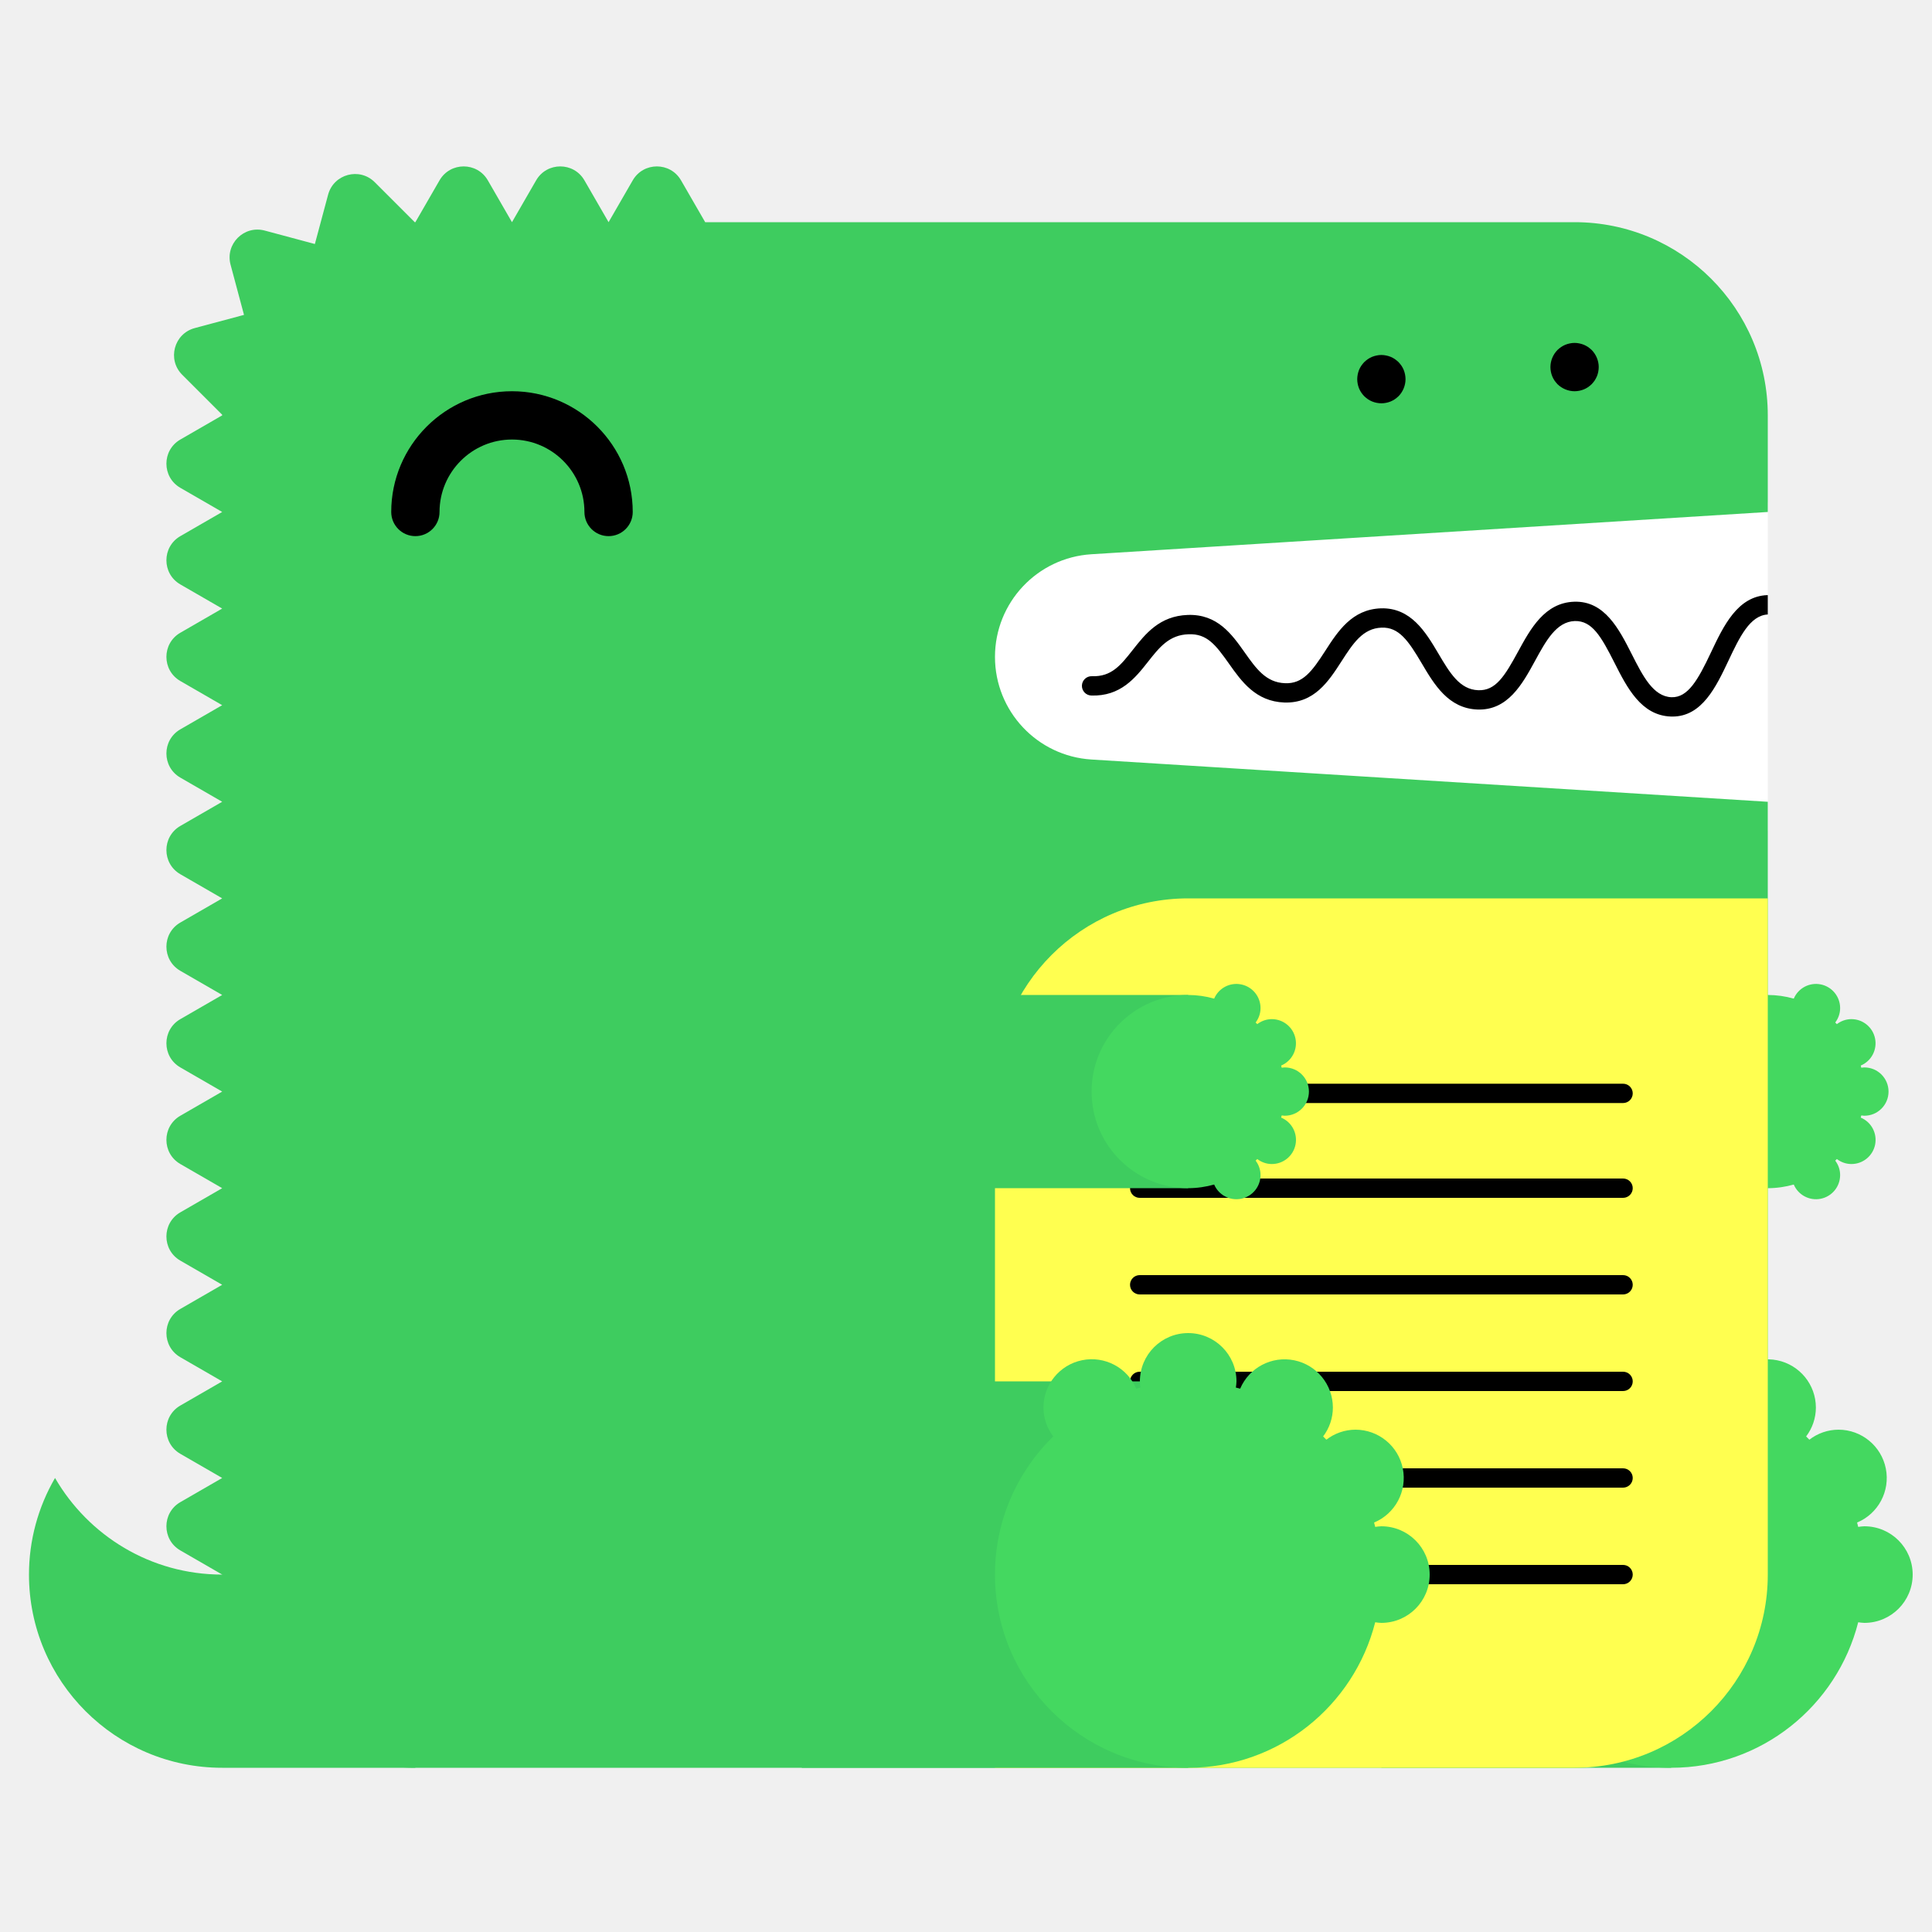
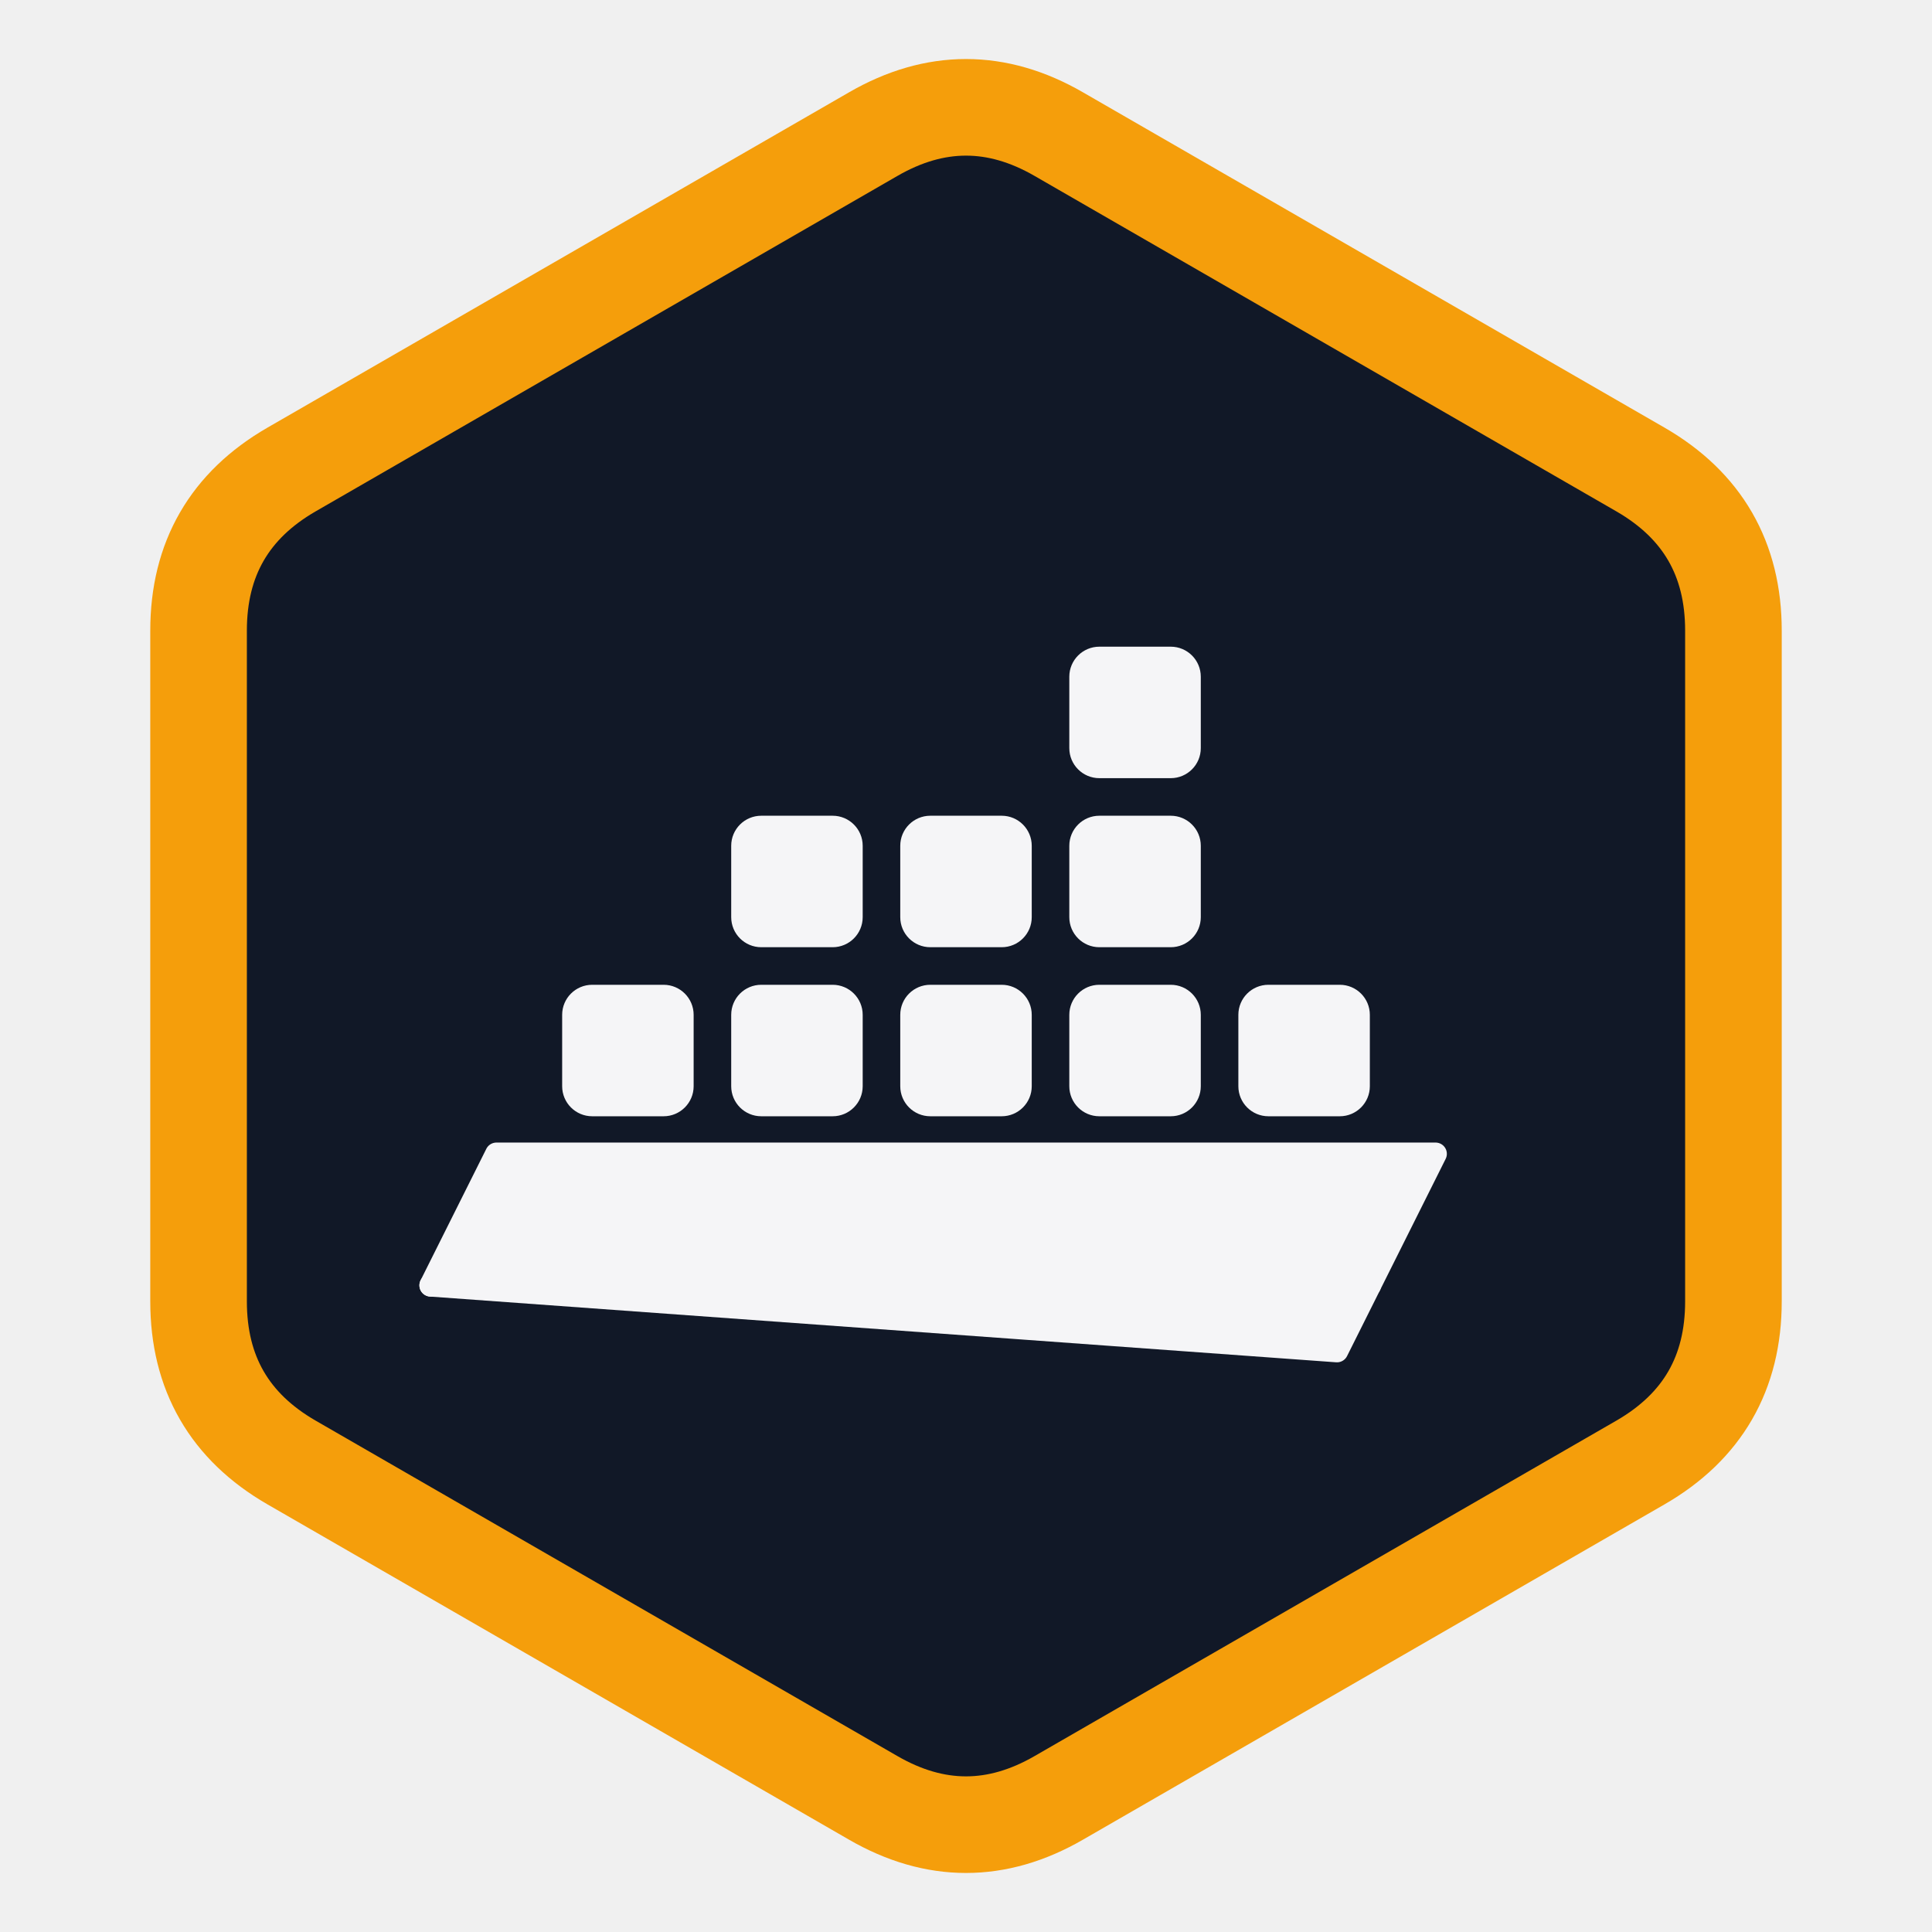
- <svg xmlns="http://www.w3.org/2000/svg" width="200" height="200" viewBox="0 0 200 200">
-   <g fill="none" fill-rule="evenodd">
-     <path fill="#FFF" d="M99 52h84v34H99z" />
-     <path d="M23 163c-7.398 0-13.843-4.027-17.303-10A19.886 19.886 0 0 0 3 163c0 11.046 8.954 20 20 20h20v-20H23z" fill="#3ECC5F" />
-     <path d="M112.98 57.376L183 53V43c0-11.046-8.954-20-20-20H73l-2.5-4.33c-1.112-1.925-3.889-1.925-5 0L63 23l-2.5-4.33c-1.111-1.925-3.889-1.925-5 0L53 23l-2.5-4.33c-1.111-1.925-3.889-1.925-5 0L43 23c-.022 0-.042.003-.065.003l-4.142-4.141c-1.57-1.571-4.252-.853-4.828 1.294l-1.369 5.104-5.192-1.392c-2.148-.575-4.111 1.389-3.535 3.536l1.39 5.193-5.102 1.367c-2.148.576-2.867 3.259-1.296 4.83l4.142 4.142c0 .021-.003.042-.003.064l-4.33 2.5c-1.925 1.111-1.925 3.889 0 5L23 53l-4.33 2.5c-1.925 1.111-1.925 3.889 0 5L23 63l-4.33 2.5c-1.925 1.111-1.925 3.889 0 5L23 73l-4.33 2.5c-1.925 1.111-1.925 3.889 0 5L23 83l-4.33 2.5c-1.925 1.111-1.925 3.889 0 5L23 93l-4.33 2.5c-1.925 1.111-1.925 3.889 0 5L23 103l-4.33 2.5c-1.925 1.111-1.925 3.889 0 5L23 113l-4.33 2.5c-1.925 1.111-1.925 3.889 0 5L23 123l-4.33 2.5c-1.925 1.111-1.925 3.889 0 5L23 133l-4.33 2.5c-1.925 1.111-1.925 3.889 0 5L23 143l-4.33 2.5c-1.925 1.111-1.925 3.889 0 5L23 153l-4.33 2.5c-1.925 1.111-1.925 3.889 0 5L23 163c0 11.046 8.954 20 20 20h120c11.046 0 20-8.954 20-20V83l-70.02-4.376A10.645 10.645 0 0 1 103 68c0-5.621 4.37-10.273 9.98-10.624" fill="#3ECC5F" />
-     <path fill="#3ECC5F" d="M143 183h30v-40h-30z" />
-     <path d="M193 158c-.219 0-.428.037-.639.064-.038-.15-.074-.301-.116-.451A5 5 0 0 0 190.32 148a4.96 4.96 0 0 0-3.016 1.036 26.531 26.531 0 0 0-.335-.336 4.955 4.955 0 0 0 1.011-2.987 5 5 0 0 0-9.599-1.959c-.148-.042-.297-.077-.445-.115.027-.211.064-.42.064-.639a5 5 0 0 0-5-5 5 5 0 0 0-5 5c0 .219.037.428.064.639-.148.038-.297.073-.445.115a4.998 4.998 0 0 0-9.599 1.959c0 1.125.384 2.151 1.011 2.987-3.717 3.632-6.031 8.693-6.031 14.3 0 11.046 8.954 20 20 20 9.339 0 17.16-6.41 19.361-15.064.211.027.42.064.639.064a5 5 0 0 0 5-5 5 5 0 0 0-5-5" fill="#44D860" />
-     <path fill="#3ECC5F" d="M153 123h30v-20h-30z" />
-     <path d="M193 115.5a2.5 2.5 0 1 0 0-5c-.109 0-.214.019-.319.032-.02-.075-.037-.15-.058-.225a2.501 2.501 0 0 0-.963-4.807c-.569 0-1.088.197-1.508.518a6.653 6.653 0 0 0-.168-.168c.314-.417.506-.931.506-1.494a2.5 2.5 0 0 0-4.8-.979A9.987 9.987 0 0 0 183 103c-5.522 0-10 4.478-10 10s4.478 10 10 10c.934 0 1.833-.138 2.69-.377a2.5 2.5 0 0 0 4.8-.979c0-.563-.192-1.077-.506-1.494.057-.055.113-.111.168-.168.42.321.939.518 1.508.518a2.5 2.5 0 0 0 .963-4.807c.021-.074.038-.15.058-.225.105.013.21.032.319.032" fill="#44D860" />
-     <path d="M63 55.5a2.5 2.5 0 0 1-2.5-2.5c0-4.136-3.364-7.5-7.5-7.5s-7.5 3.364-7.5 7.5a2.5 2.5 0 1 1-5 0c0-6.893 5.607-12.5 12.5-12.5S65.5 46.107 65.5 53a2.5 2.5 0 0 1-2.5 2.5" fill="#000" />
-     <path d="M103 183h60c11.046 0 20-8.954 20-20V93h-60c-11.046 0-20 8.954-20 20v70z" fill="#FFFF50" />
-     <path d="M168.02 124h-50.04a1 1 0 1 1 0-2h50.04a1 1 0 1 1 0 2m0 20h-50.04a1 1 0 1 1 0-2h50.04a1 1 0 1 1 0 2m0 20h-50.04a1 1 0 1 1 0-2h50.04a1 1 0 1 1 0 2m0-49.814h-50.04a1 1 0 1 1 0-2h50.04a1 1 0 1 1 0 2m0 19.814h-50.04a1 1 0 1 1 0-2h50.04a1 1 0 1 1 0 2m0 20h-50.04a1 1 0 1 1 0-2h50.04a1 1 0 1 1 0 2M183 61.611c-.012 0-.022-.006-.034-.005-3.09.105-4.552 3.196-5.842 5.923-1.346 2.85-2.387 4.703-4.093 4.647-1.889-.068-2.969-2.202-4.113-4.46-1.314-2.594-2.814-5.536-5.963-5.426-3.046.104-4.513 2.794-5.807 5.167-1.377 2.528-2.314 4.065-4.121 3.994-1.927-.07-2.951-1.805-4.136-3.813-1.321-2.236-2.848-4.75-5.936-4.664-2.994.103-4.465 2.385-5.763 4.4-1.373 2.13-2.335 3.428-4.165 3.351-1.973-.07-2.992-1.51-4.171-3.177-1.324-1.873-2.816-3.993-5.895-3.89-2.928.1-4.399 1.97-5.696 3.618-1.232 1.564-2.194 2.802-4.229 2.724a1 1 0 0 0-.072 2c3.017.101 4.545-1.8 5.872-3.487 1.177-1.496 2.193-2.787 4.193-2.855 1.926-.082 2.829 1.115 4.195 3.045 1.297 1.834 2.769 3.914 5.731 4.021 3.103.104 4.596-2.215 5.918-4.267 1.182-1.834 2.202-3.417 4.15-3.484 1.793-.067 2.769 1.35 4.145 3.681 1.297 2.197 2.766 4.686 5.787 4.796 3.125.108 4.634-2.62 5.949-5.035 1.139-2.088 2.214-4.06 4.119-4.126 1.793-.042 2.728 1.595 4.111 4.33 1.292 2.553 2.757 5.445 5.825 5.556l.169.003c3.064 0 4.518-3.075 5.805-5.794 1.139-2.41 2.217-4.68 4.067-4.773v-2z" fill="#000" />
-     <path fill="#3ECC5F" d="M83 183h40v-40H83z" />
-     <path d="M143 158c-.219 0-.428.037-.639.064-.038-.15-.074-.301-.116-.451A5 5 0 0 0 140.32 148a4.96 4.96 0 0 0-3.016 1.036 26.531 26.531 0 0 0-.335-.336 4.955 4.955 0 0 0 1.011-2.987 5 5 0 0 0-9.599-1.959c-.148-.042-.297-.077-.445-.115.027-.211.064-.42.064-.639a5 5 0 0 0-5-5 5 5 0 0 0-5 5c0 .219.037.428.064.639-.148.038-.297.073-.445.115a4.998 4.998 0 0 0-9.599 1.959c0 1.125.384 2.151 1.011 2.987-3.717 3.632-6.031 8.693-6.031 14.3 0 11.046 8.954 20 20 20 9.339 0 17.16-6.41 19.361-15.064.211.027.42.064.639.064a5 5 0 0 0 5-5 5 5 0 0 0-5-5" fill="#44D860" />
-     <path fill="#3ECC5F" d="M83 123h40v-20H83z" />
-     <path d="M133 115.5a2.5 2.5 0 1 0 0-5c-.109 0-.214.019-.319.032-.02-.075-.037-.15-.058-.225a2.501 2.501 0 0 0-.963-4.807c-.569 0-1.088.197-1.508.518a6.653 6.653 0 0 0-.168-.168c.314-.417.506-.931.506-1.494a2.5 2.5 0 0 0-4.8-.979A9.987 9.987 0 0 0 123 103c-5.522 0-10 4.478-10 10s4.478 10 10 10c.934 0 1.833-.138 2.69-.377a2.5 2.5 0 0 0 4.8-.979c0-.563-.192-1.077-.506-1.494.057-.055.113-.111.168-.168.42.321.939.518 1.508.518a2.5 2.5 0 0 0 .963-4.807c.021-.074.038-.15.058-.225.105.013.21.032.319.032" fill="#44D860" />
-     <path d="M143 41.75c-.16 0-.33-.02-.49-.05a2.52 2.52 0 0 1-.47-.14c-.15-.06-.29-.14-.431-.23-.13-.09-.259-.2-.38-.31-.109-.12-.219-.24-.309-.38s-.17-.28-.231-.43a2.619 2.619 0 0 1-.189-.96c0-.16.02-.33.05-.49.03-.16.08-.31.139-.47.061-.15.141-.29.231-.43.09-.13.2-.26.309-.38.121-.11.25-.22.38-.31.141-.09.281-.17.431-.23.149-.06.31-.11.47-.14.32-.07.65-.07.98 0 .159.03.32.08.47.14.149.06.29.14.43.23.13.09.259.2.38.31.11.12.22.25.31.38.09.14.17.28.23.43.06.16.11.31.14.47.029.16.05.33.05.49 0 .66-.271 1.31-.73 1.77-.121.11-.25.22-.38.31-.14.09-.281.17-.43.23a2.565 2.565 0 0 1-.96.19m20-1.25c-.66 0-1.3-.27-1.771-.73a3.802 3.802 0 0 1-.309-.38c-.09-.14-.17-.28-.231-.43a2.619 2.619 0 0 1-.189-.96c0-.66.27-1.3.729-1.77.121-.11.25-.22.38-.31.141-.09.281-.17.431-.23.149-.06.31-.11.47-.14.32-.07.66-.07.98 0 .159.03.32.08.47.14.149.06.29.14.43.23.13.09.259.2.38.31.459.47.73 1.11.73 1.77 0 .16-.021.33-.05.49-.03.16-.08.32-.14.47-.07.15-.14.29-.23.43-.09.13-.2.26-.31.38-.121.11-.25.22-.38.31-.14.09-.281.17-.43.23a2.565 2.565 0 0 1-.96.19" fill="#000" />
+ <svg xmlns="http://www.w3.org/2000/svg" viewBox="0 0 36 36" width="36" height="36">
+   <path d="M 19.73,2.5 L 30.57,8.75 Q 32.3,9.75 32.3,11.75 L 32.3,24.25 Q 32.3,26.25 30.57,27.25 L 19.73,33.5 Q 18,34.5 16.27,33.5 L 5.43,27.25 Q 3.7,26.25 3.7,24.25 L 3.7,11.75 Q 3.7,9.75 5.43,8.75 L 16.27,2.5 Q 18,1.5 19.73,2.5 Z" fill="#111827" stroke="#f59e0b" stroke-width="1.8" stroke-linecap="round" stroke-linejoin="round" />
+   <g transform="translate(18, 18) scale(0.7) translate(-18, -20.5)">
+     <rect x="7.25" y="21" width="3.5" height="3.5" rx="0.8" ry="0.8" fill="#f5f5f7" />
+     <rect x="11.75" y="16.5" width="3.5" height="3.5" rx="0.8" ry="0.8" fill="#f5f5f7" />
+     <rect x="11.75" y="21" width="3.5" height="3.5" rx="0.8" ry="0.8" fill="#f5f5f7" />
+     <rect x="16.25" y="16.5" width="3.5" height="3.5" rx="0.8" ry="0.8" fill="#f5f5f7" />
+     <rect x="16.25" y="21" width="3.5" height="3.5" rx="0.8" ry="0.8" fill="#f5f5f7" />
+     <rect x="20.75" y="12" width="3.5" height="3.5" rx="0.8" ry="0.8" fill="#f5f5f7" />
+     <rect x="20.75" y="16.5" width="3.5" height="3.5" rx="0.8" ry="0.8" fill="#f5f5f7" />
+     <rect x="20.75" y="21" width="3.5" height="3.5" rx="0.8" ry="0.8" fill="#f5f5f7" />
+     <rect x="25.25" y="21" width="3.5" height="3.5" rx="0.8" ry="0.8" fill="#f5f5f7" />
+     <polygon points="5.5,25.5 30.5,25.5 28.75,29 3.75,29" fill="#f5f5f7" stroke="#f5f5f7" stroke-width="0.6" stroke-linejoin="round" />
+     <polygon points="3.75,29 28.75,29 27.875,30.75" fill="#f5f5f7" stroke="#f5f5f7" stroke-width="0.6" stroke-linejoin="round" />
  </g>
</svg>
